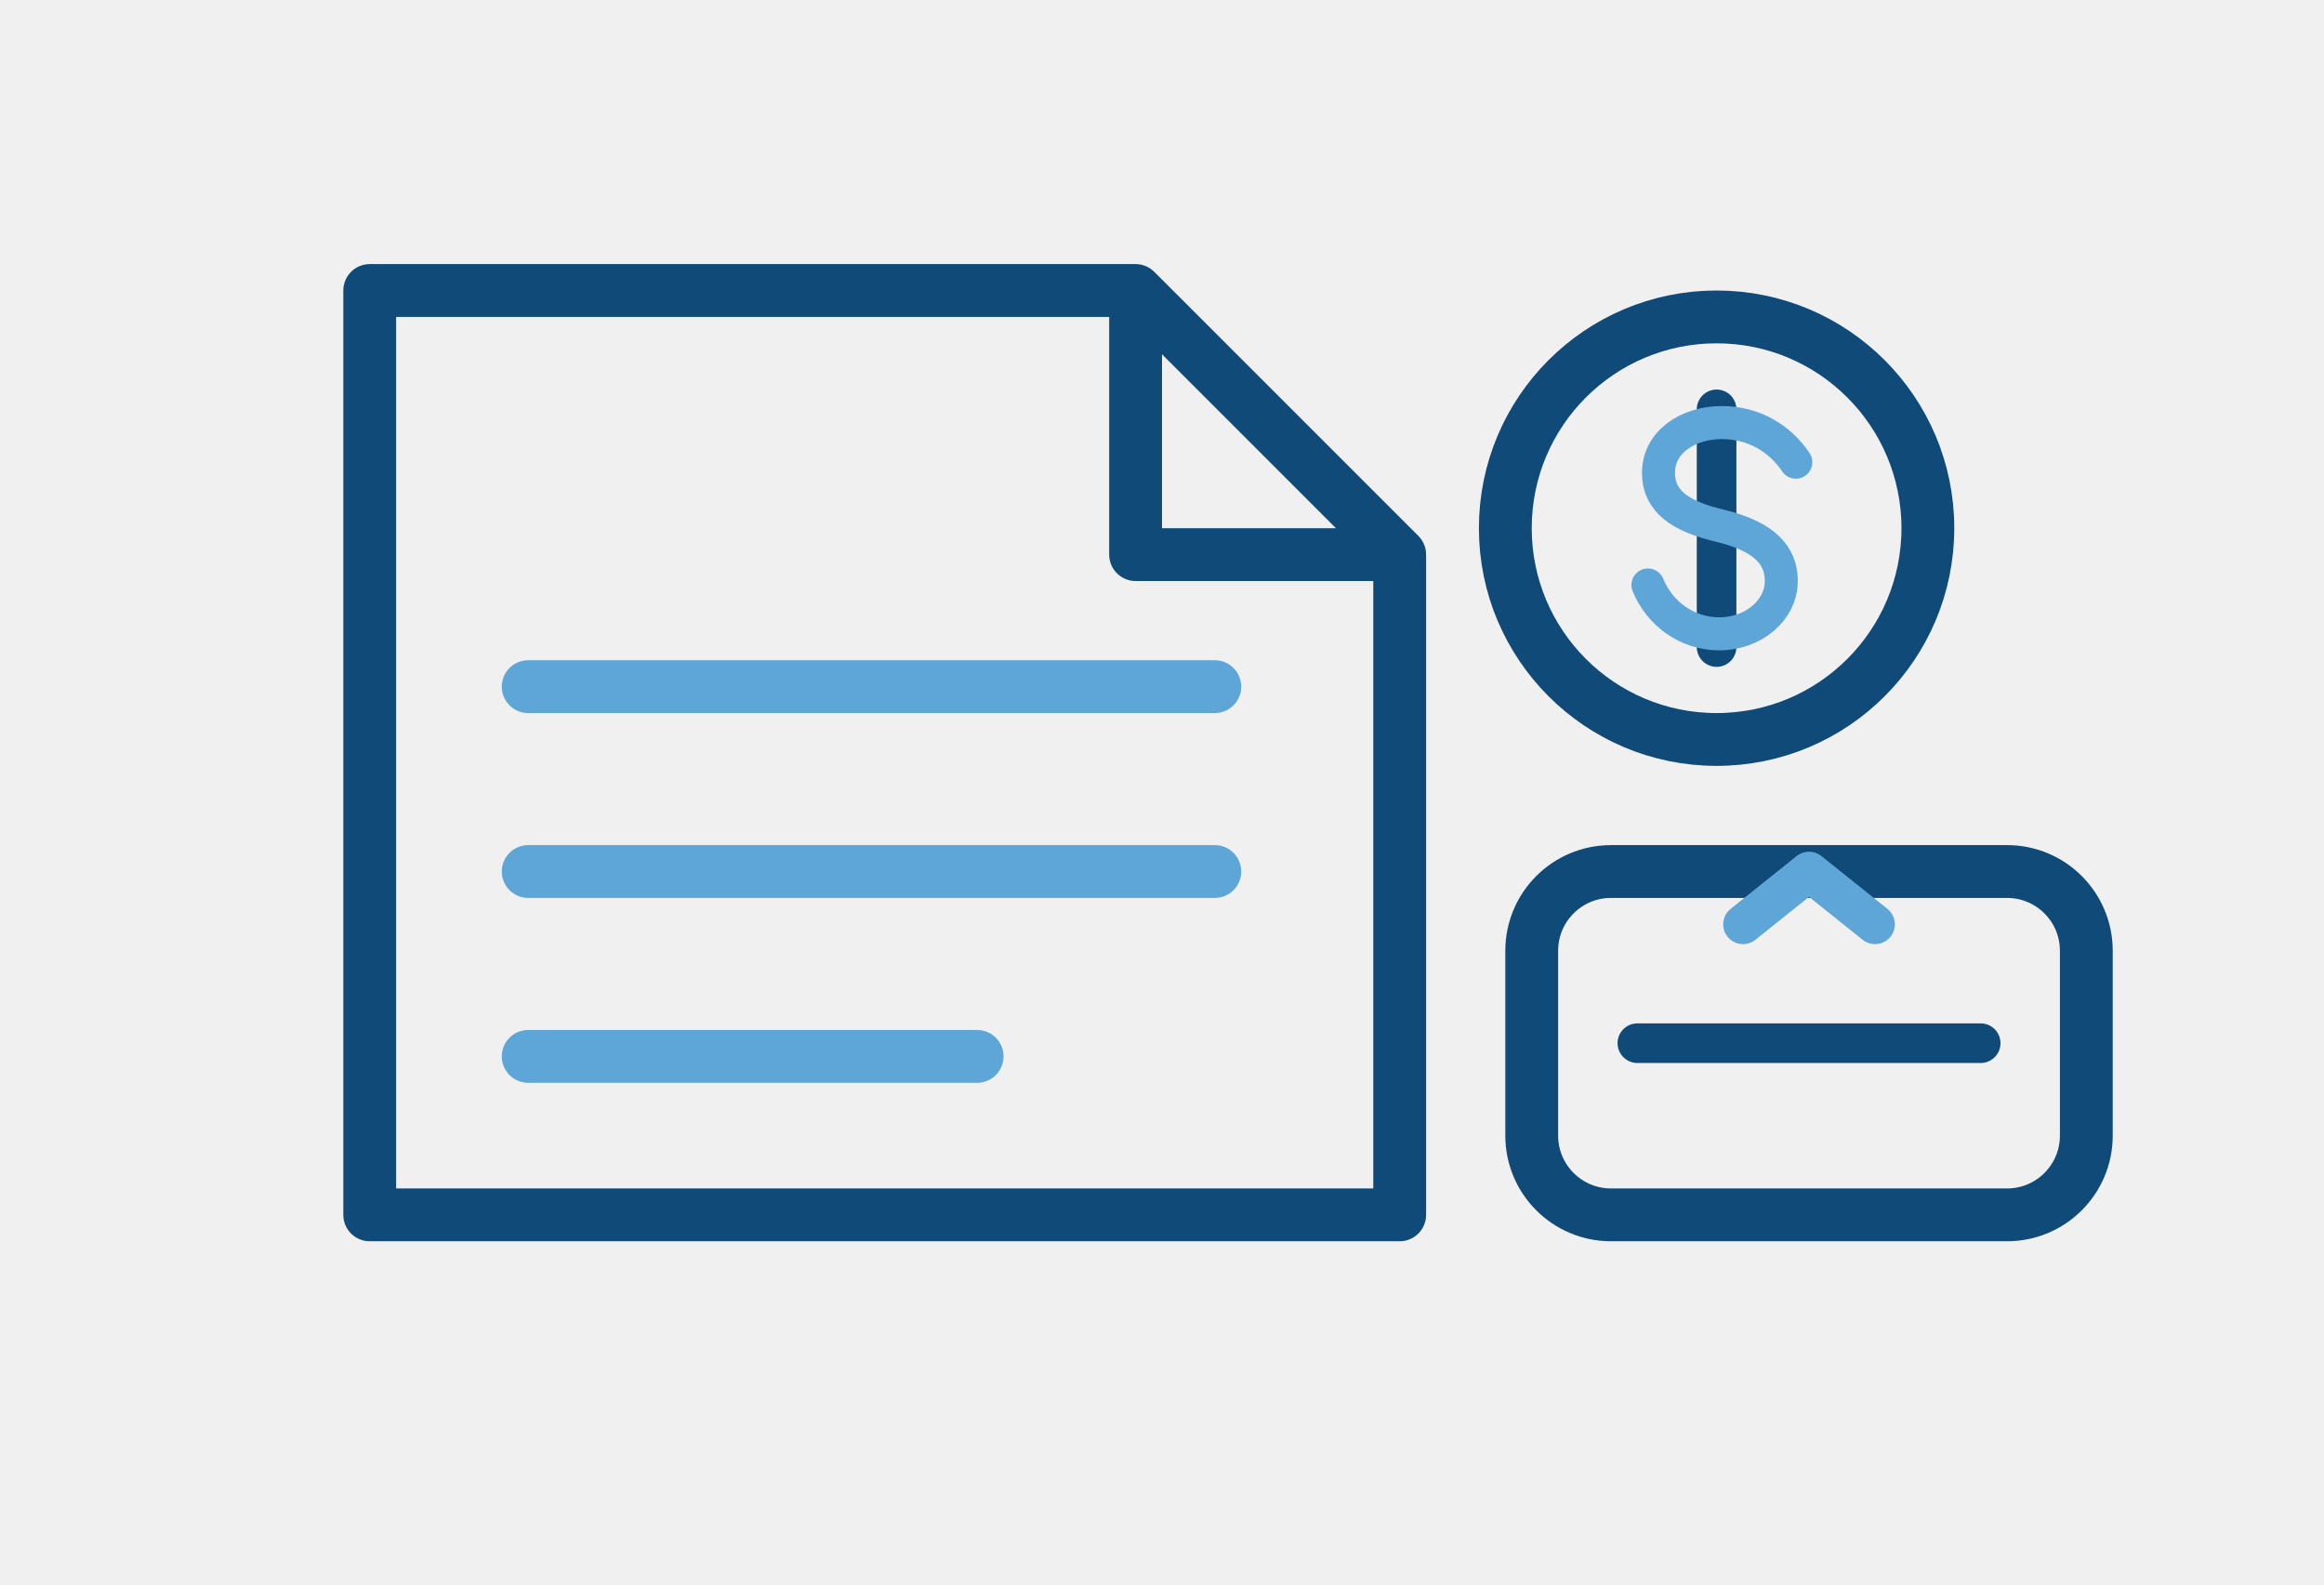
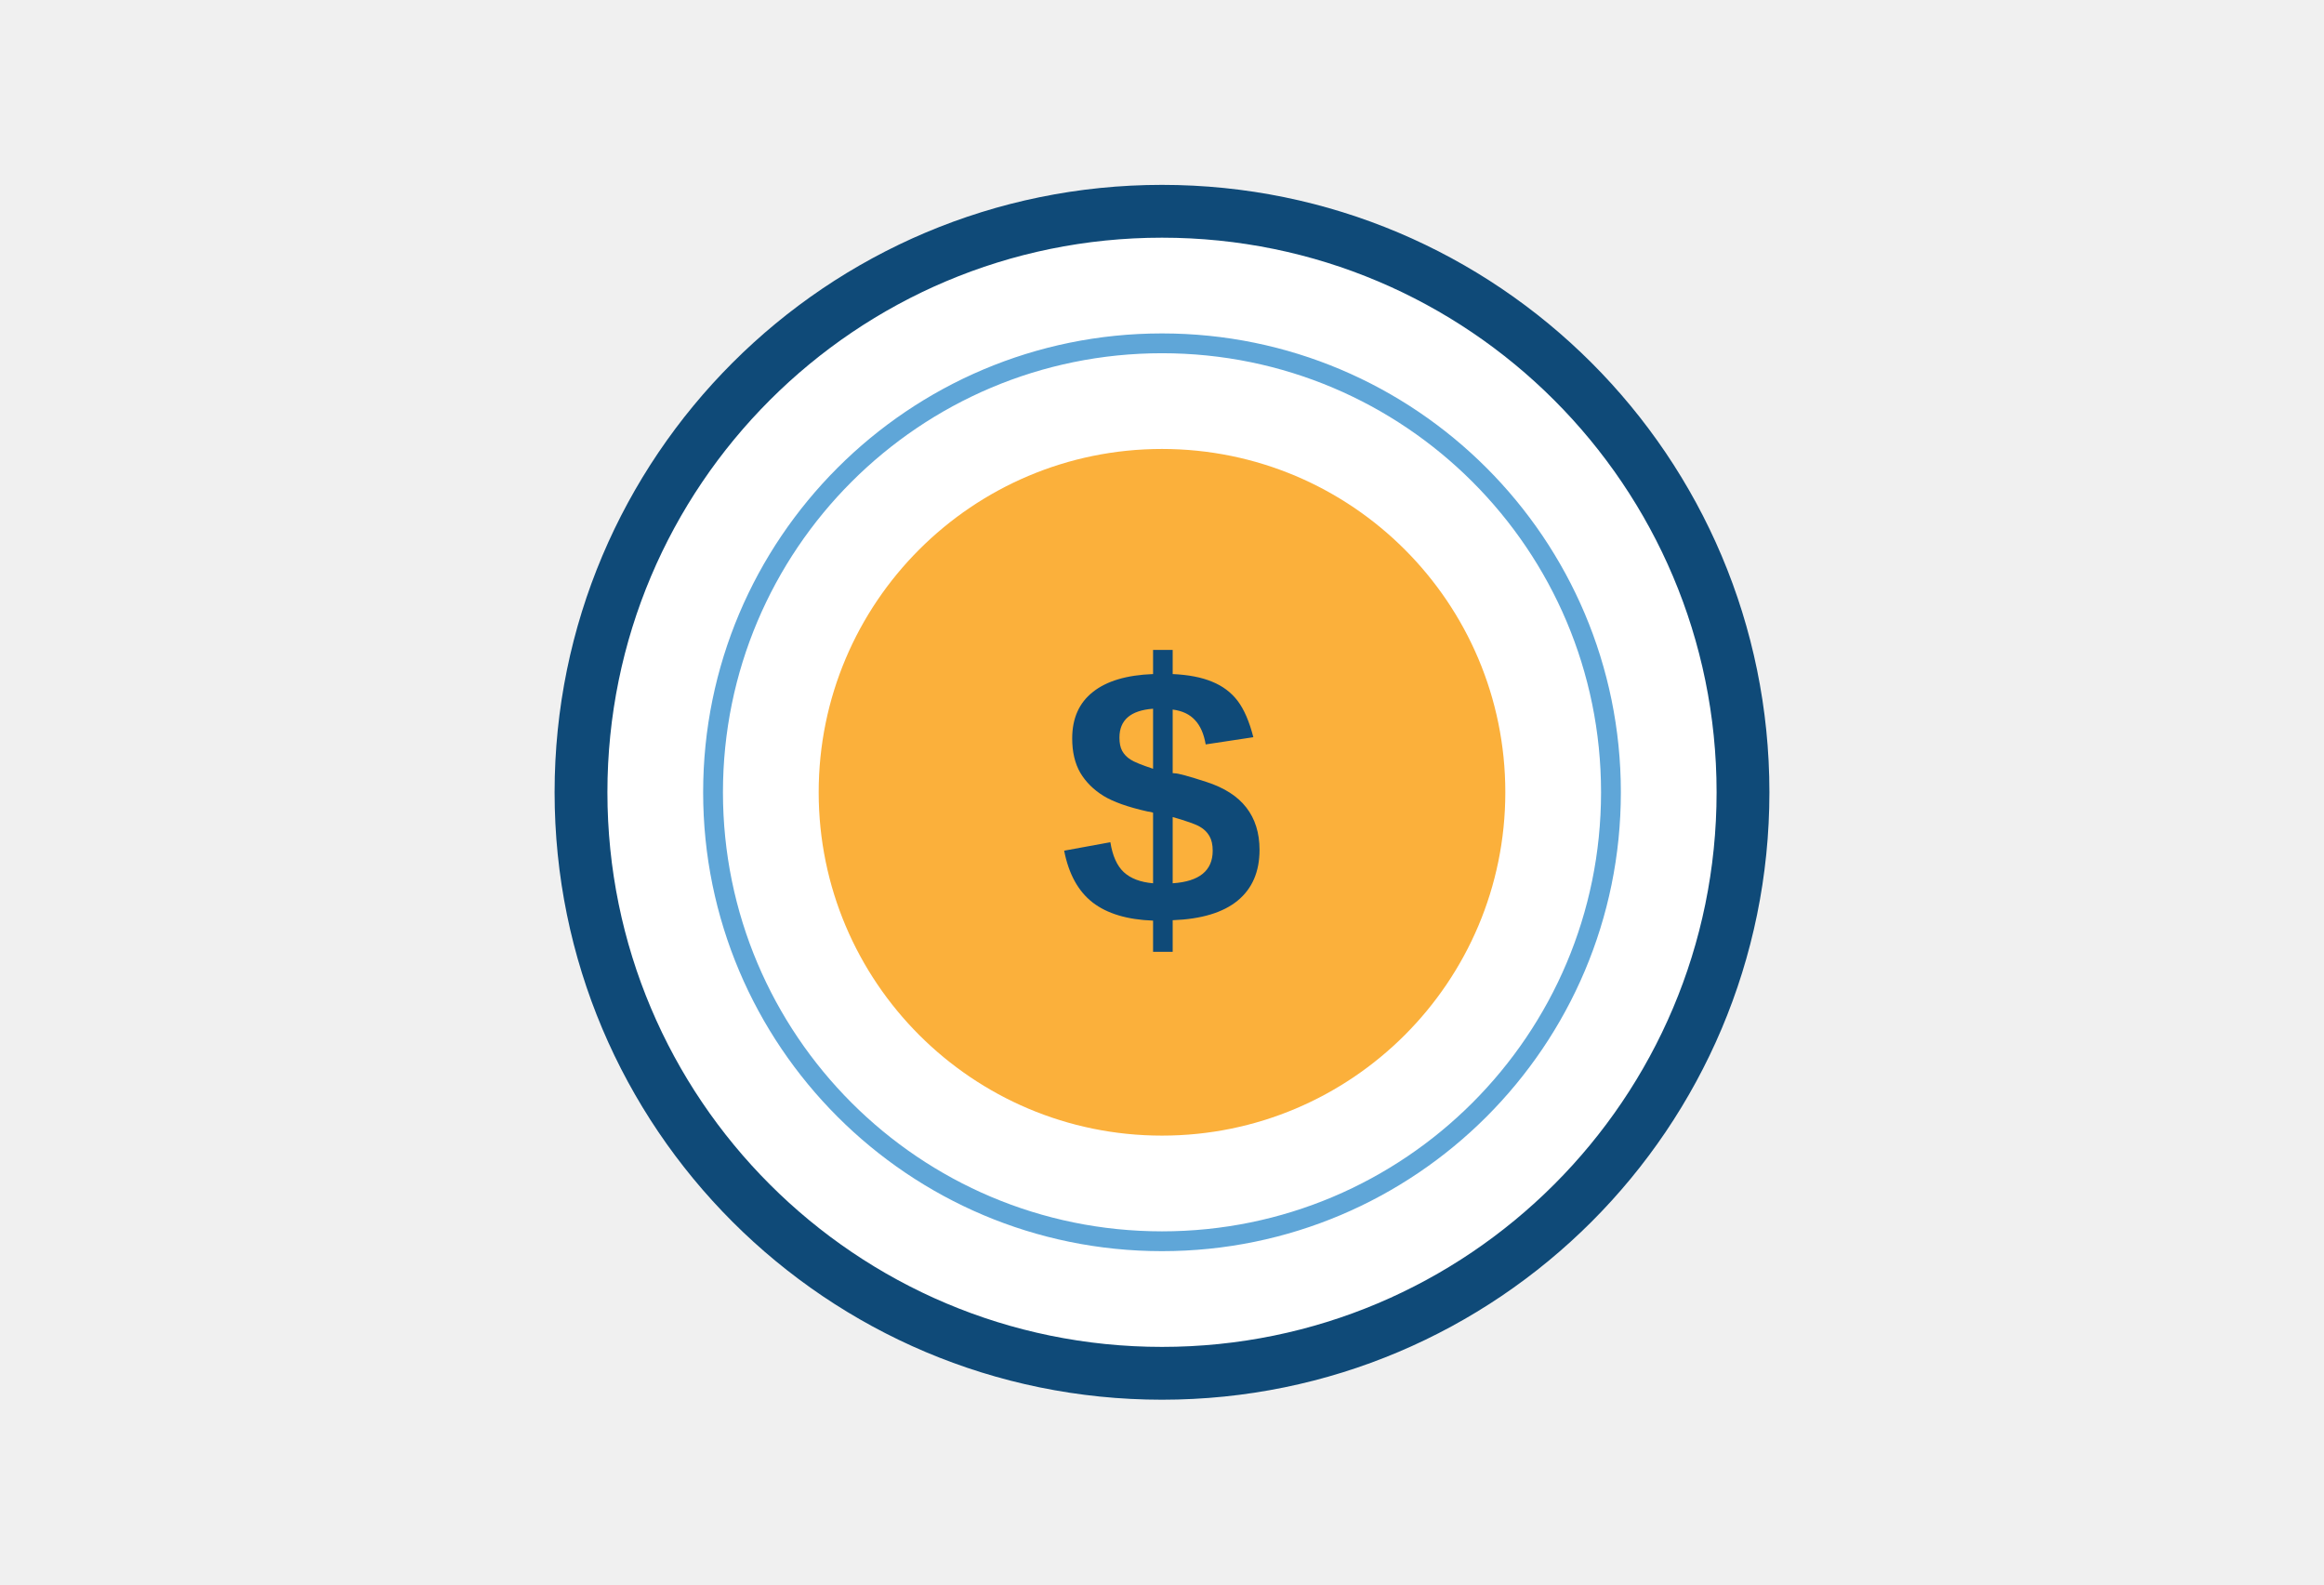
<svg xmlns="http://www.w3.org/2000/svg" width="176" height="120" viewBox="0 0 176 120" fill="none">
-   <path d="M28 22H86L106 42V92H28V22Z" stroke="#0F4A78" stroke-width="4" stroke-linejoin="round" />
-   <path d="M86 22V42H106" stroke="#0F4A78" stroke-width="4" stroke-linejoin="round" />
-   <path d="M40 52H92" stroke="#5FA6D8" stroke-width="4" stroke-linecap="round" />
-   <path d="M40 66H92" stroke="#5FA6D8" stroke-width="4" stroke-linecap="round" />
-   <path d="M40 80H74" stroke="#5FA6D8" stroke-width="4" stroke-linecap="round" />
-   <circle cx="130" cy="40" r="16" stroke="#0F4A78" stroke-width="4" />
-   <path d="M130 31V49" stroke="#0F4A78" stroke-width="3" stroke-linecap="round" />
-   <path d="M136 35C134.8 33.2 132.8 32 130.4 32C127.8 32 125.6 33.5 125.6 35.8C125.6 38 127.3 39.1 130.2 39.8C133.1 40.5 134.9 41.7 134.9 44C134.9 46.2 132.8 48 130.2 48C127.8 48 125.7 46.5 124.8 44.3" stroke="#5FA6D8" stroke-width="2.5" stroke-linecap="round" />
-   <rect x="116" y="66" width="42" height="26" rx="6" stroke="#0F4A78" stroke-width="4" />
-   <path d="M124 79H150" stroke="#0F4A78" stroke-width="3" stroke-linecap="round" />
-   <path d="M132 70L137 66L142 70" stroke="#5FA6D8" stroke-width="3" stroke-linecap="round" stroke-linejoin="round" />
+   <circle cx="88" cy="60" r="44" stroke="#0F4A78" stroke-width="4" fill="#ffffff" />
+   <circle cx="88" cy="60" r="34" stroke="#5FA6D8" stroke-width="1.5" />
+   <circle cx="88" cy="60" r="26" fill="#fbb03b" />
+   <text x="88" y="70" text-anchor="middle" font-family="Arial, Helvetica, sans-serif" font-size="28" font-weight="700" fill="#0F4A78">$</text>
</svg>
